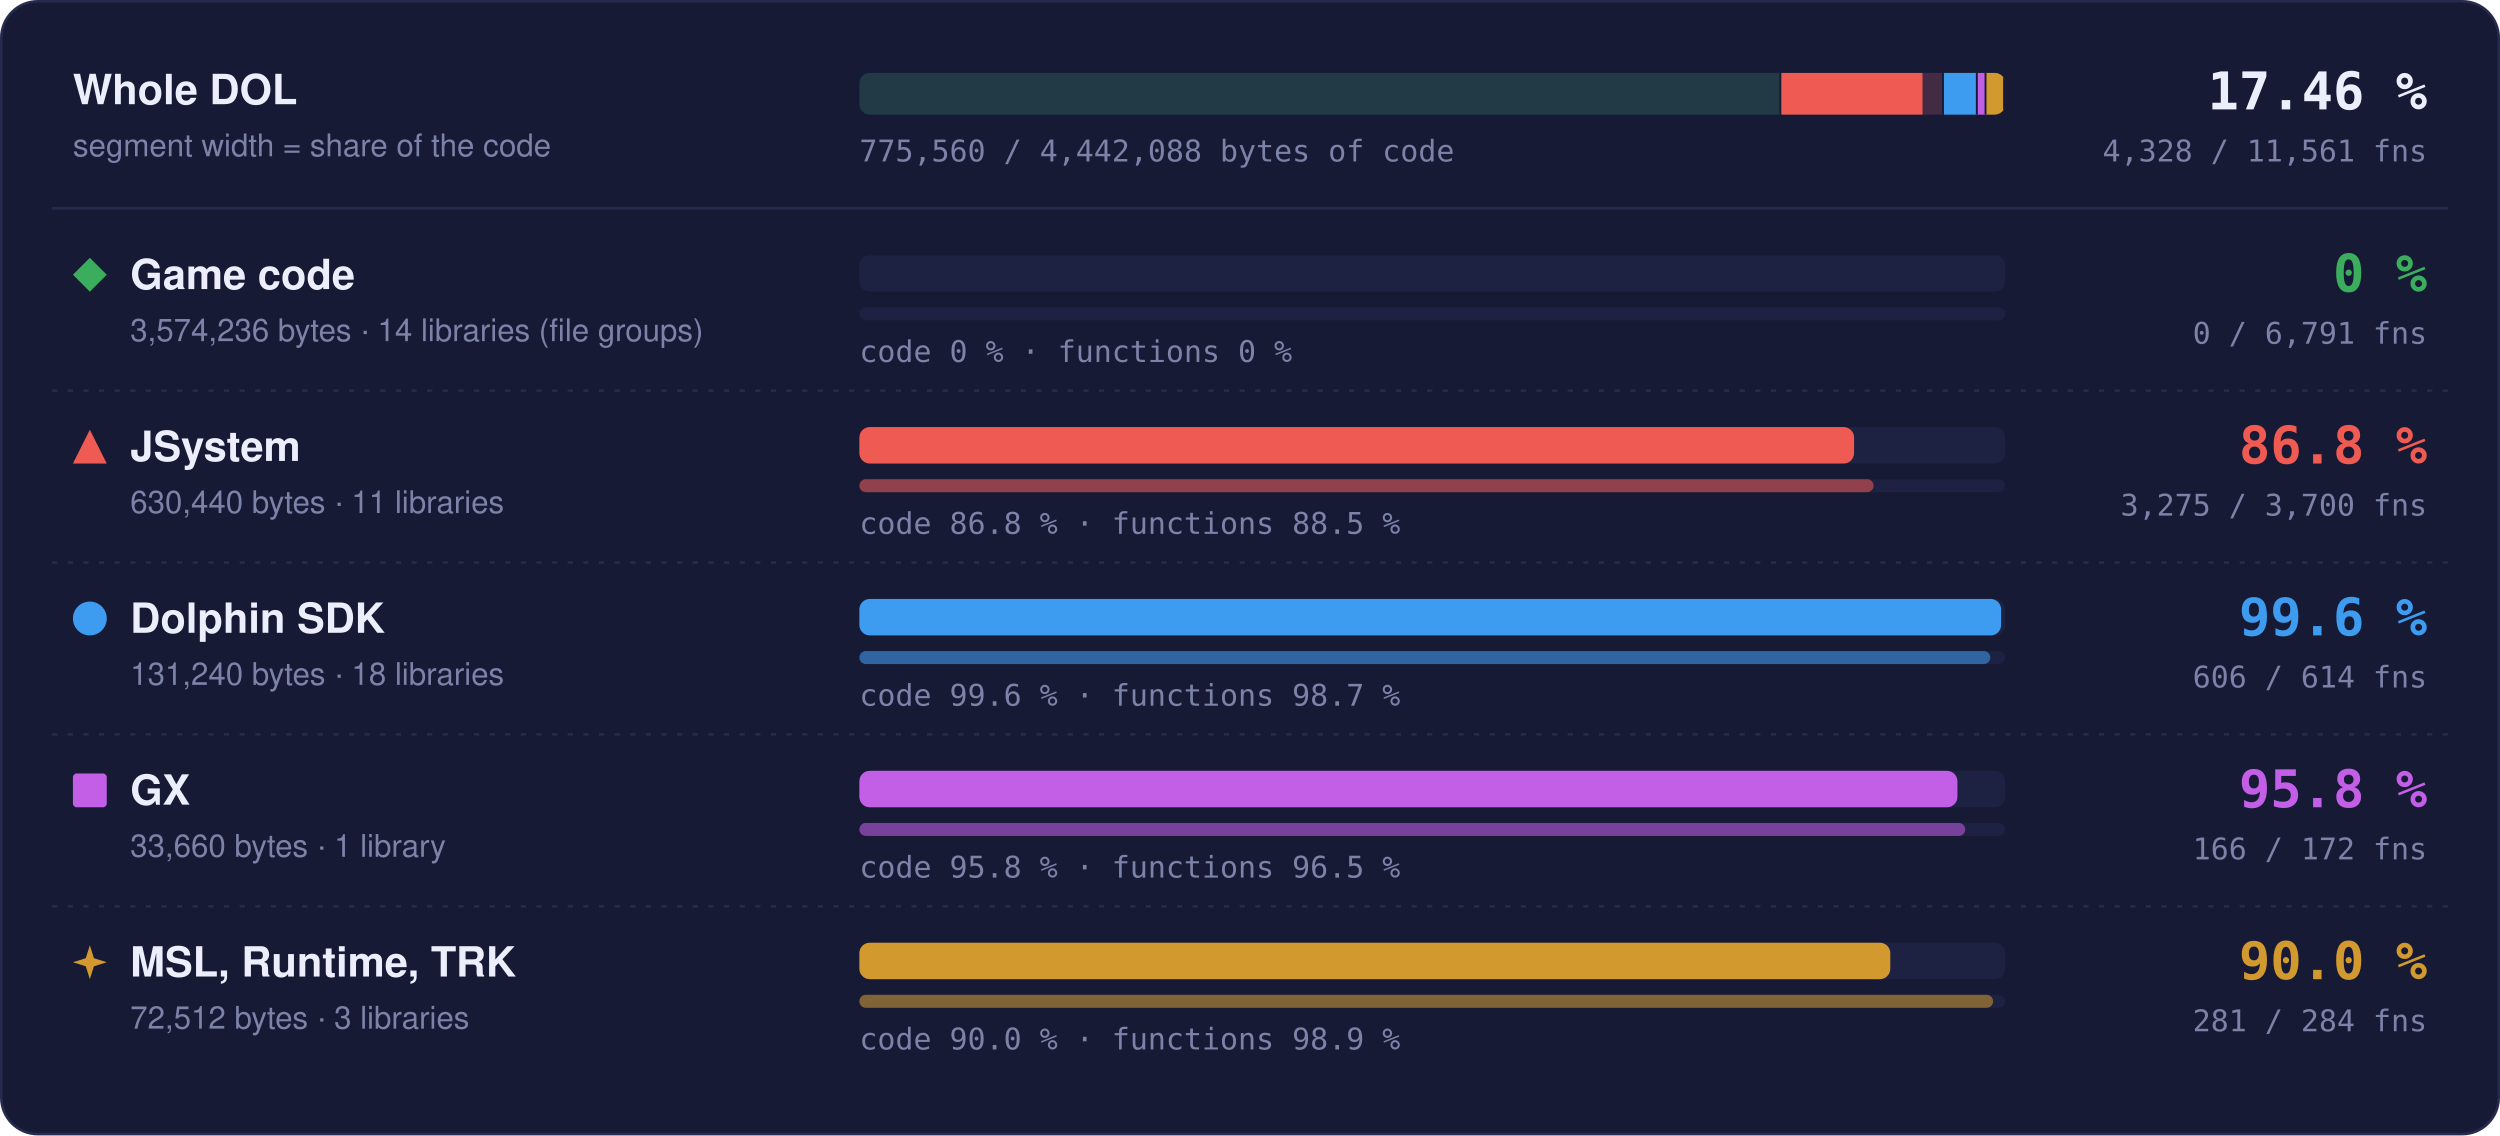
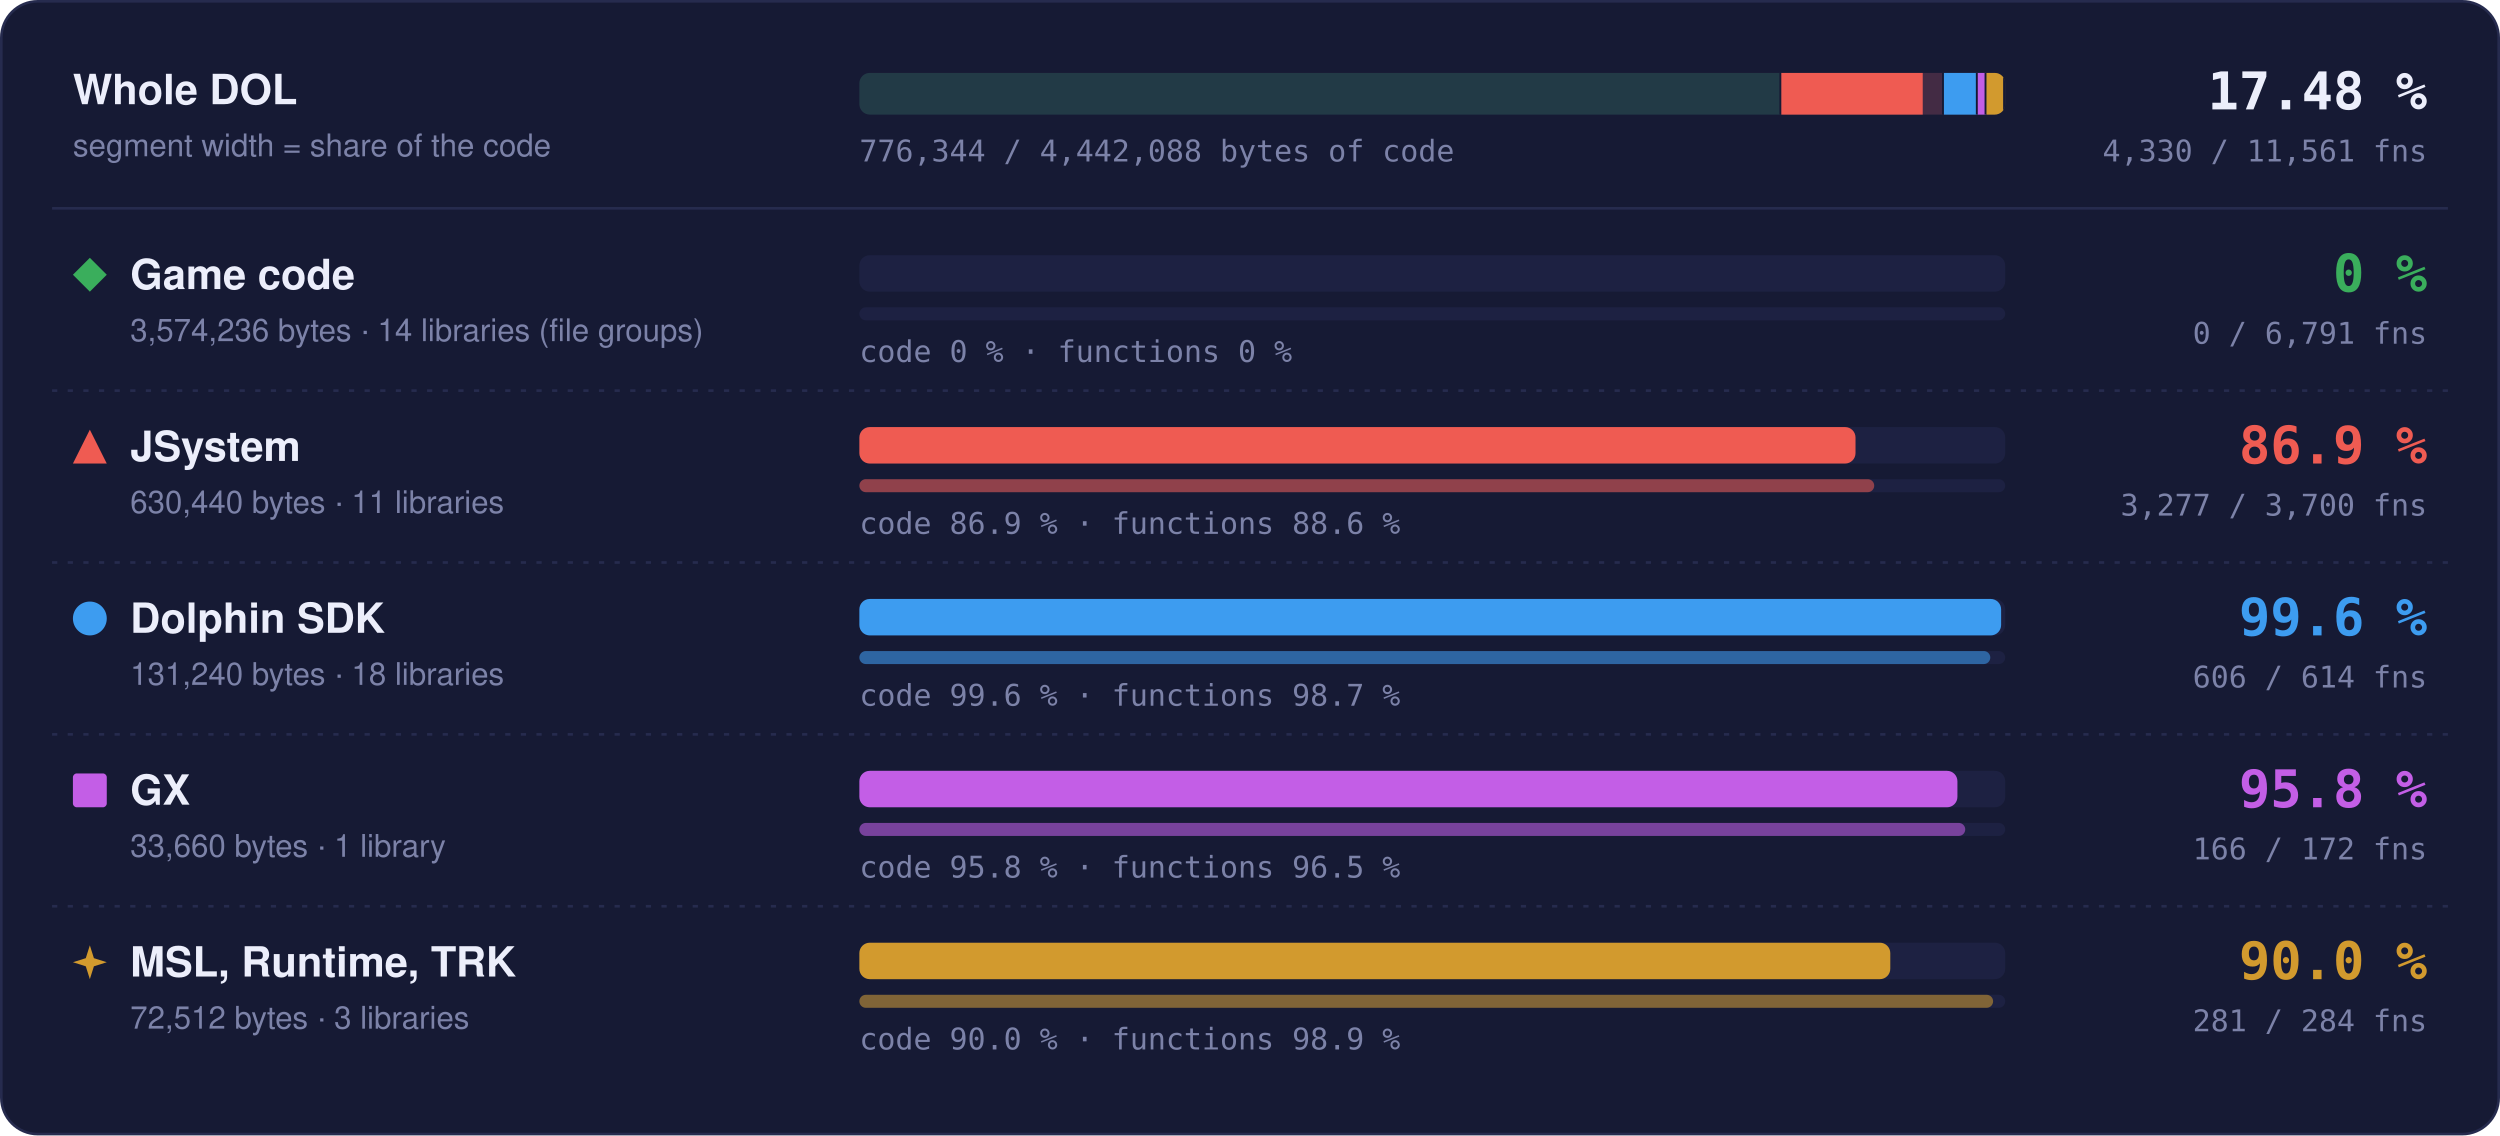
- <svg xmlns="http://www.w3.org/2000/svg" width="960" height="436" viewBox="0 0 960 436" role="img" aria-label="Matched code and functions per region: Game code 0 % of code, 0 of 6791 functions; JSystem 86.8 % of code, 3275 of 3700 functions; Dolphin SDK 99.6 % of code, 606 of 614 functions; GX 95.8 % of code, 166 of 172 functions; MSL, Runtime, TRK 90.0 % of code, 281 of 284 functions">
+ <svg xmlns="http://www.w3.org/2000/svg" width="960" height="436" viewBox="0 0 960 436" role="img" aria-label="Matched code and functions per region: Game code 0 % of code, 0 of 6791 functions; JSystem 86.9 % of code, 3277 of 3700 functions; Dolphin SDK 99.6 % of code, 606 of 614 functions; GX 95.8 % of code, 166 of 172 functions; MSL, Runtime, TRK 90.0 % of code, 281 of 284 functions">
  <style>text { font-family: -apple-system, BlinkMacSystemFont, 'Segoe UI', Helvetica, Arial, sans-serif; } .mono { font-family: ui-monospace, SFMono-Regular, 'SF Mono', Menlo, Consolas, monospace; } .grow { transform-box: fill-box; transform-origin: 0 50%; animation: grow 1.4s cubic-bezier(.2,.8,.2,1) both; } @keyframes grow { from { transform: scaleX(0); } } @media (prefers-reduced-motion: reduce) { * { animation: none !important; } }</style>
  <rect x="0.5" y="0.5" width="959" height="435" rx="14" fill="#161a34" stroke="#262b4e" />
  <text x="28" y="40" font-size="16" font-weight="700" fill="#eceefb">Whole DOL</text>
  <text x="28" y="60" font-size="12" fill="#7c82a8">segment width = share of the code</text>
  <rect x="330" y="28" width="440" height="16" rx="4" fill="#1d2142" />
  <clipPath id="wb">
    <rect x="330" y="28" width="440" height="16" rx="4" />
  </clipPath>
  <g clip-path="url(#wb)">
    <rect x="330.00" y="28" width="354.04" height="16" fill="#3aae5c" fill-opacity="0.18" />
    <rect x="683.29" y="28" width="1.5" height="16" fill="#161a34" />
    <rect x="684.04" y="28" width="62.45" height="16" fill="#ef5b52" fill-opacity="0.18" />
-     <rect class="grow" x="684.04" y="28" width="54.21" height="16" fill="#ef5b52" />
+     <rect class="grow" x="684.04" y="28" width="54.29" height="16" fill="#ef5b52" />
    <rect x="745.73" y="28" width="1.5" height="16" fill="#161a34" />
    <rect x="746.48" y="28" width="13.00" height="16" fill="#3d9cf0" fill-opacity="0.18" />
    <rect class="grow" x="746.48" y="28" width="12.95" height="16" fill="#3d9cf0" />
    <rect x="758.73" y="28" width="1.5" height="16" fill="#161a34" />
    <rect x="759.48" y="28" width="3.33" height="16" fill="#c35ee6" fill-opacity="0.18" />
    <rect class="grow" x="759.48" y="28" width="3.20" height="16" fill="#c35ee6" />
    <rect x="762.07" y="28" width="1.5" height="16" fill="#161a34" />
    <rect x="762.82" y="28" width="7.18" height="16" fill="#d29a2e" fill-opacity="0.18" />
    <rect class="grow" x="762.82" y="28" width="6.46" height="16" fill="#d29a2e" />
    <rect x="769.25" y="28" width="1.5" height="16" fill="#161a34" />
  </g>
-   <text x="932" y="42" text-anchor="end" class="mono" font-size="20" font-weight="700" fill="#eceefb">17.46 %</text>
-   <text x="932" y="62" text-anchor="end" class="mono" font-size="11.5" fill="#7c82a8">4,328 / 11,561 fns</text>
-   <text x="330" y="62" class="mono" font-size="11.5" fill="#7c82a8">775,560 / 4,442,088 bytes of code</text>
+   <text x="932" y="42" text-anchor="end" class="mono" font-size="20" font-weight="700" fill="#eceefb">17.48 %</text>
+   <text x="932" y="62" text-anchor="end" class="mono" font-size="11.5" fill="#7c82a8">4,330 / 11,561 fns</text>
+   <text x="330" y="62" class="mono" font-size="11.5" fill="#7c82a8">776,344 / 4,442,088 bytes of code</text>
  <line x1="20" x2="940" y1="80" y2="80" stroke="#262b4e" />
  <g fill="#3aae5c">
    <path d="M34.5 99L41 105.5L34.5 112L28 105.5Z" />
  </g>
  <text x="50" y="111" font-size="16" font-weight="700" fill="#eceefb">Game code</text>
  <text x="50" y="131" font-size="12" fill="#7c82a8">3,574,236 bytes · 14 libraries (file groups)</text>
  <rect x="330" y="98" width="440" height="14" rx="4" fill="#1d2142" />
  <rect x="330" y="118" width="440" height="5" rx="2.5" fill="#1d2142" />
  <text x="330" y="139" class="mono" font-size="11.5" fill="#7c82a8">code 0 % · functions 0 %</text>
  <text x="932" y="112" text-anchor="end" class="mono" font-size="20" font-weight="700" fill="#3aae5c">0 %</text>
  <text x="932" y="132" text-anchor="end" class="mono" font-size="11.5" fill="#7c82a8">0 / 6,791 fns</text>
  <line x1="20" x2="940" y1="150" y2="150" stroke="#262b4e" stroke-dasharray="2 4" />
  <g fill="#ef5b52">
    <path d="M34.5 165L41 178L28 178Z" />
  </g>
  <text x="50" y="177" font-size="16" font-weight="700" fill="#eceefb">JSystem</text>
  <text x="50" y="197" font-size="12" fill="#7c82a8">630,440 bytes · 11 libraries</text>
  <rect x="330" y="164" width="440" height="14" rx="4" fill="#1d2142" />
-   <rect class="grow" style="animation-delay:0.1s" x="330" y="164" width="381.97" height="14" rx="4" fill="#ef5b52" />
+   <rect class="grow" style="animation-delay:0.1s" x="330" y="164" width="382.52" height="14" rx="4" fill="#ef5b52" />
  <rect x="330" y="184" width="440" height="5" rx="2.5" fill="#1d2142" />
-   <rect class="grow" style="animation-delay:0.3s" x="330" y="184" width="389.46" height="5" rx="2.5" fill="#ef5b52" fill-opacity="0.55" />
-   <text x="330" y="205" class="mono" font-size="11.5" fill="#7c82a8">code 86.8 % · functions 88.5 %</text>
-   <text x="932" y="178" text-anchor="end" class="mono" font-size="20" font-weight="700" fill="#ef5b52">86.8 %</text>
-   <text x="932" y="198" text-anchor="end" class="mono" font-size="11.5" fill="#7c82a8">3,275 / 3,700 fns</text>
+   <rect class="grow" style="animation-delay:0.3s" x="330" y="184" width="389.70" height="5" rx="2.5" fill="#ef5b52" fill-opacity="0.55" />
+   <text x="330" y="205" class="mono" font-size="11.5" fill="#7c82a8">code 86.9 % · functions 88.6 %</text>
+   <text x="932" y="178" text-anchor="end" class="mono" font-size="20" font-weight="700" fill="#ef5b52">86.9 %</text>
+   <text x="932" y="198" text-anchor="end" class="mono" font-size="11.5" fill="#7c82a8">3,277 / 3,700 fns</text>
  <line x1="20" x2="940" y1="216" y2="216" stroke="#262b4e" stroke-dasharray="2 4" />
  <g fill="#3d9cf0">
    <circle cx="34.5" cy="237.5" r="6.5" />
  </g>
  <text x="50" y="243" font-size="16" font-weight="700" fill="#eceefb">Dolphin SDK</text>
  <text x="50" y="263" font-size="12" fill="#7c82a8">131,240 bytes · 18 libraries</text>
  <rect x="330" y="230" width="440" height="14" rx="4" fill="#1d2142" />
  <rect class="grow" style="animation-delay:0.2s" x="330" y="230" width="438.43" height="14" rx="4" fill="#3d9cf0" />
  <rect x="330" y="250" width="440" height="5" rx="2.5" fill="#1d2142" />
  <rect class="grow" style="animation-delay:0.4s" x="330" y="250" width="434.27" height="5" rx="2.5" fill="#3d9cf0" fill-opacity="0.55" />
  <text x="330" y="271" class="mono" font-size="11.5" fill="#7c82a8">code 99.6 % · functions 98.7 %</text>
  <text x="932" y="244" text-anchor="end" class="mono" font-size="20" font-weight="700" fill="#3d9cf0">99.6 %</text>
  <text x="932" y="264" text-anchor="end" class="mono" font-size="11.5" fill="#7c82a8">606 / 614 fns</text>
  <line x1="20" x2="940" y1="282" y2="282" stroke="#262b4e" stroke-dasharray="2 4" />
  <g fill="#c35ee6">
    <rect x="28" y="297" width="13" height="13" rx="1.5" />
  </g>
  <text x="50" y="309" font-size="16" font-weight="700" fill="#eceefb">GX</text>
  <text x="50" y="329" font-size="12" fill="#7c82a8">33,660 bytes · 1 library</text>
  <rect x="330" y="296" width="440" height="14" rx="4" fill="#1d2142" />
  <rect class="grow" style="animation-delay:0.3s" x="330" y="296" width="421.65" height="14" rx="4" fill="#c35ee6" />
  <rect x="330" y="316" width="440" height="5" rx="2.5" fill="#1d2142" />
  <rect class="grow" style="animation-delay:0.5s" x="330" y="316" width="424.65" height="5" rx="2.5" fill="#c35ee6" fill-opacity="0.55" />
  <text x="330" y="337" class="mono" font-size="11.5" fill="#7c82a8">code 95.8 % · functions 96.5 %</text>
  <text x="932" y="310" text-anchor="end" class="mono" font-size="20" font-weight="700" fill="#c35ee6">95.8 %</text>
  <text x="932" y="330" text-anchor="end" class="mono" font-size="11.5" fill="#7c82a8">166 / 172 fns</text>
  <line x1="20" x2="940" y1="348" y2="348" stroke="#262b4e" stroke-dasharray="2 4" />
  <g fill="#d29a2e">
    <path d="M34.5 363L36.06 367.94L41 369.5L36.06 371.06L34.5 376L32.94 371.06L28 369.5L32.94 367.94Z" />
  </g>
  <text x="50" y="375" font-size="16" font-weight="700" fill="#eceefb">MSL, Runtime, TRK</text>
  <text x="50" y="395" font-size="12" fill="#7c82a8">72,512 bytes · 3 libraries</text>
  <rect x="330" y="362" width="440" height="14" rx="4" fill="#1d2142" />
  <rect class="grow" style="animation-delay:0.4s" x="330" y="362" width="395.87" height="14" rx="4" fill="#d29a2e" />
  <rect x="330" y="382" width="440" height="5" rx="2.5" fill="#1d2142" />
  <rect class="grow" style="animation-delay:0.6s" x="330" y="382" width="435.35" height="5" rx="2.5" fill="#d29a2e" fill-opacity="0.55" />
  <text x="330" y="403" class="mono" font-size="11.5" fill="#7c82a8">code 90.0 % · functions 98.9 %</text>
  <text x="932" y="376" text-anchor="end" class="mono" font-size="20" font-weight="700" fill="#d29a2e">90.0 %</text>
  <text x="932" y="396" text-anchor="end" class="mono" font-size="11.5" fill="#7c82a8">281 / 284 fns</text>
</svg>
